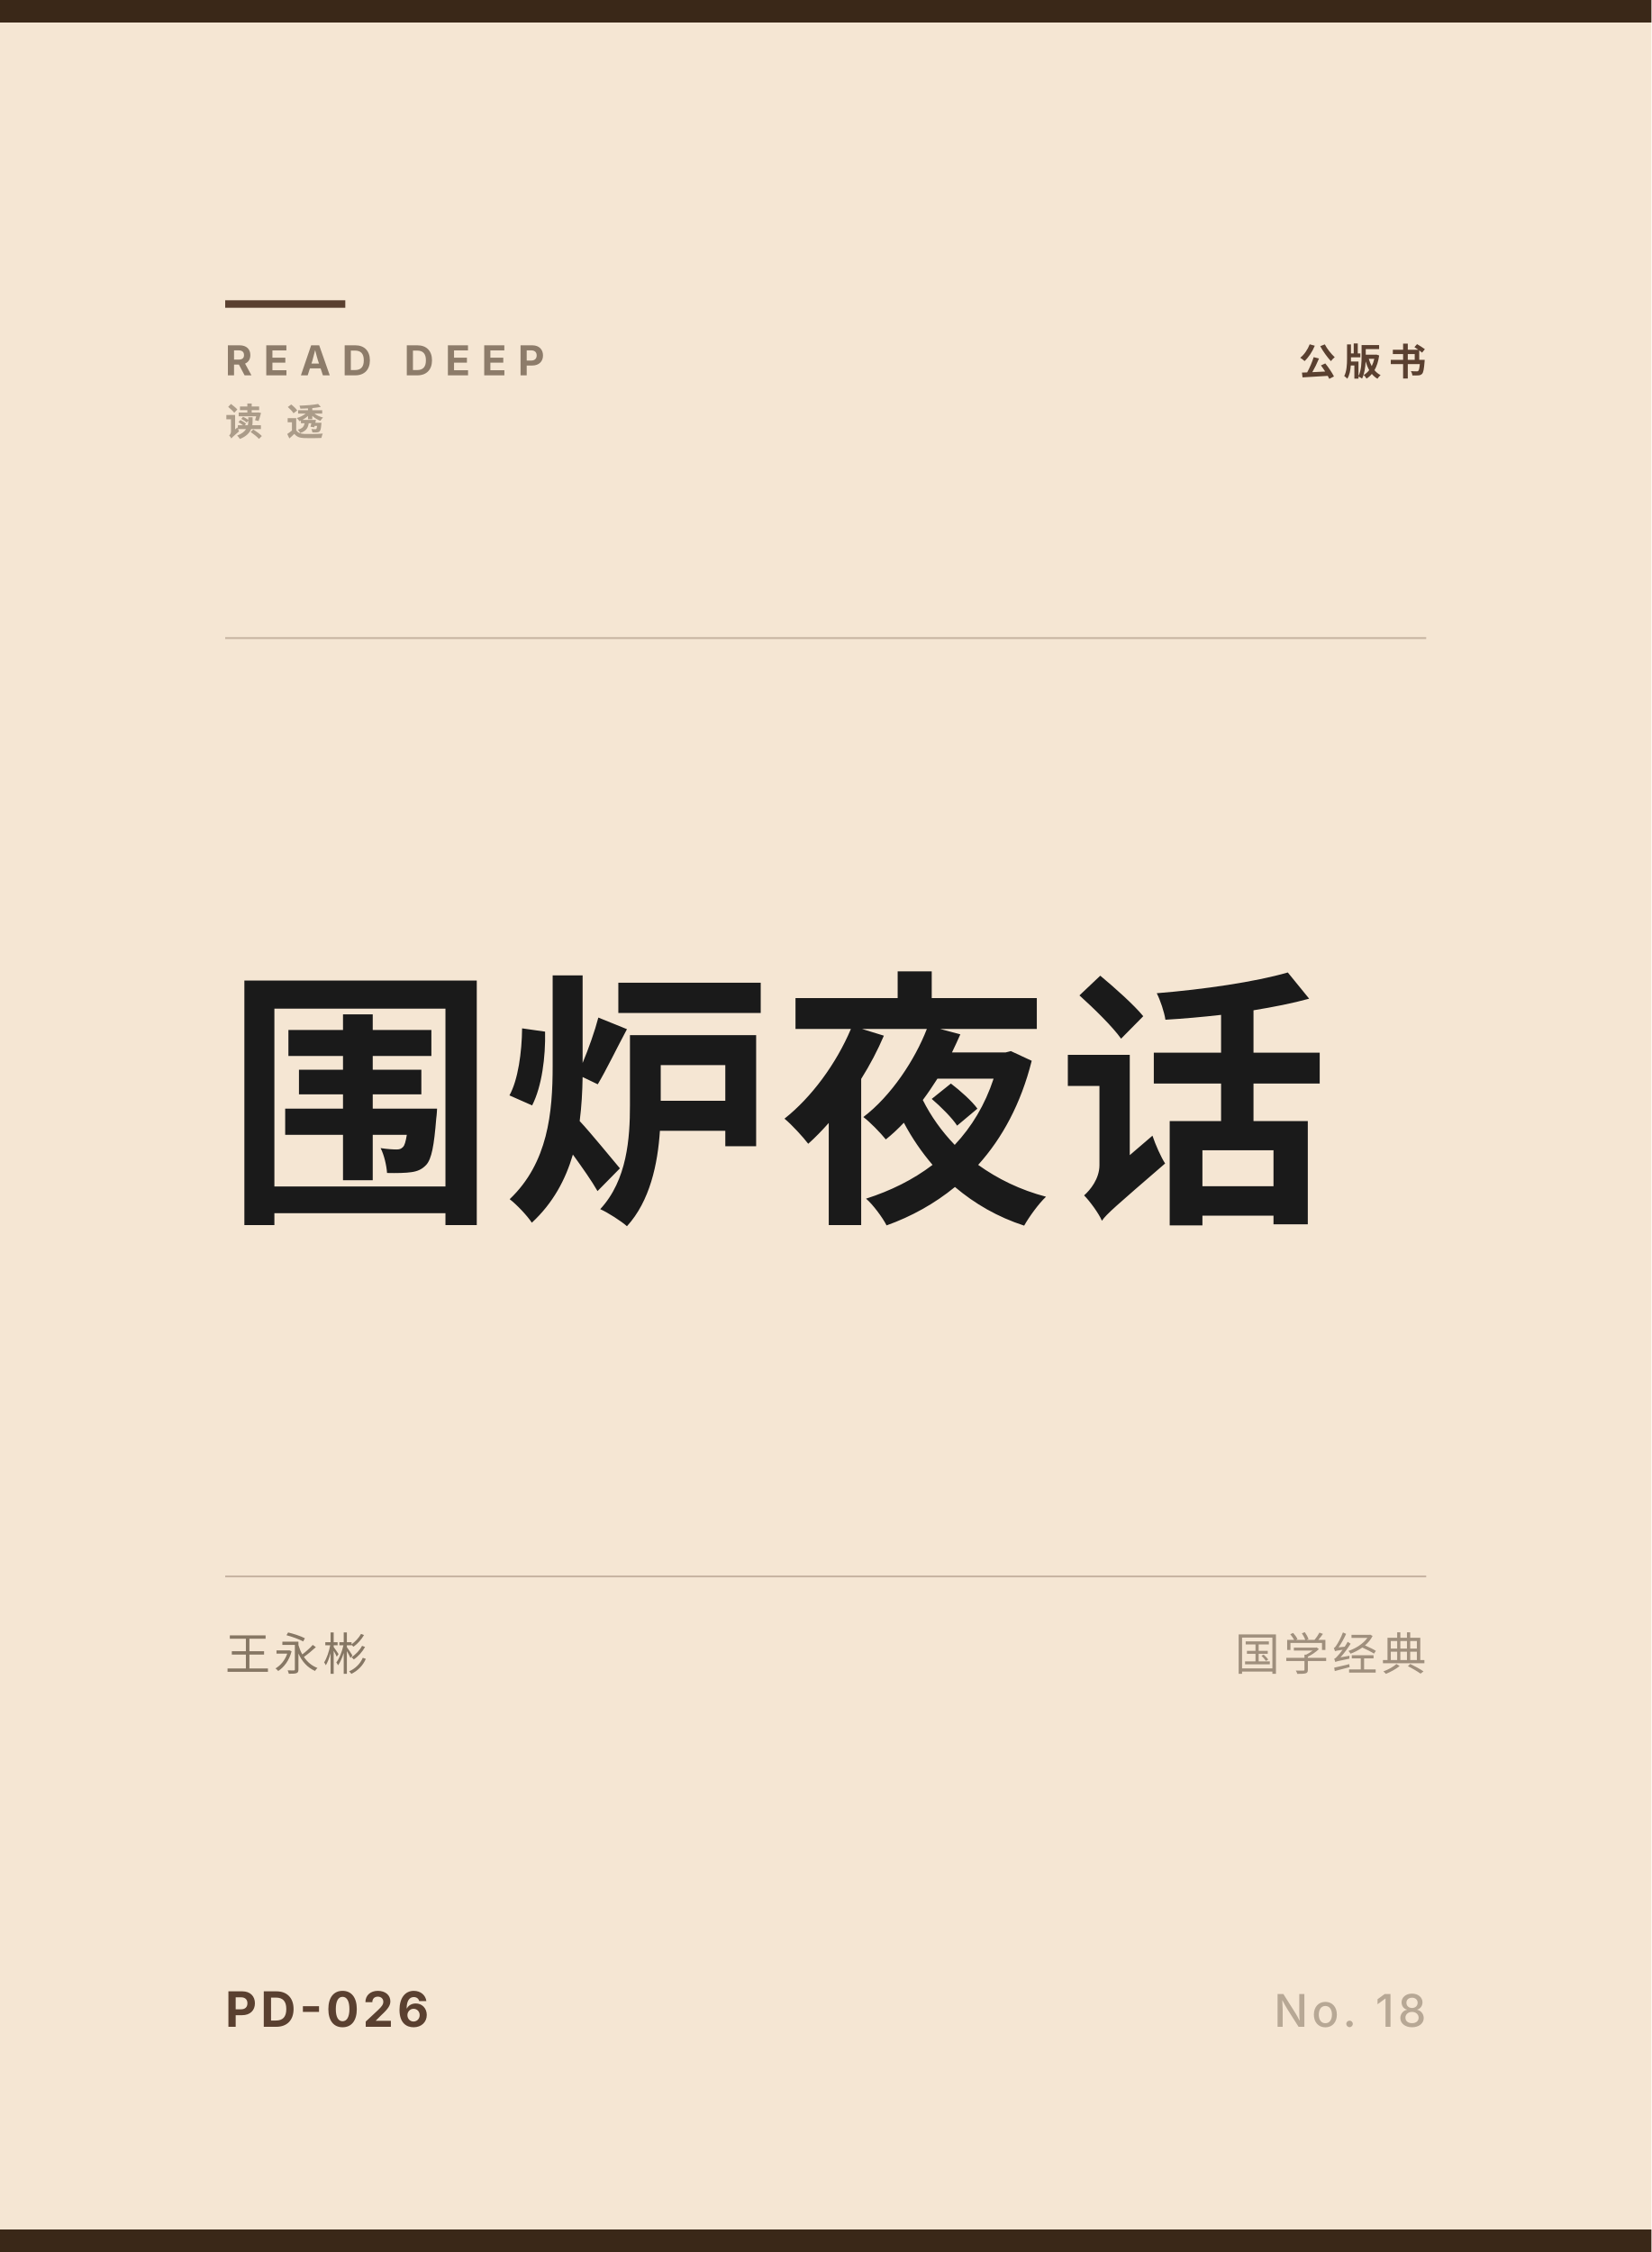
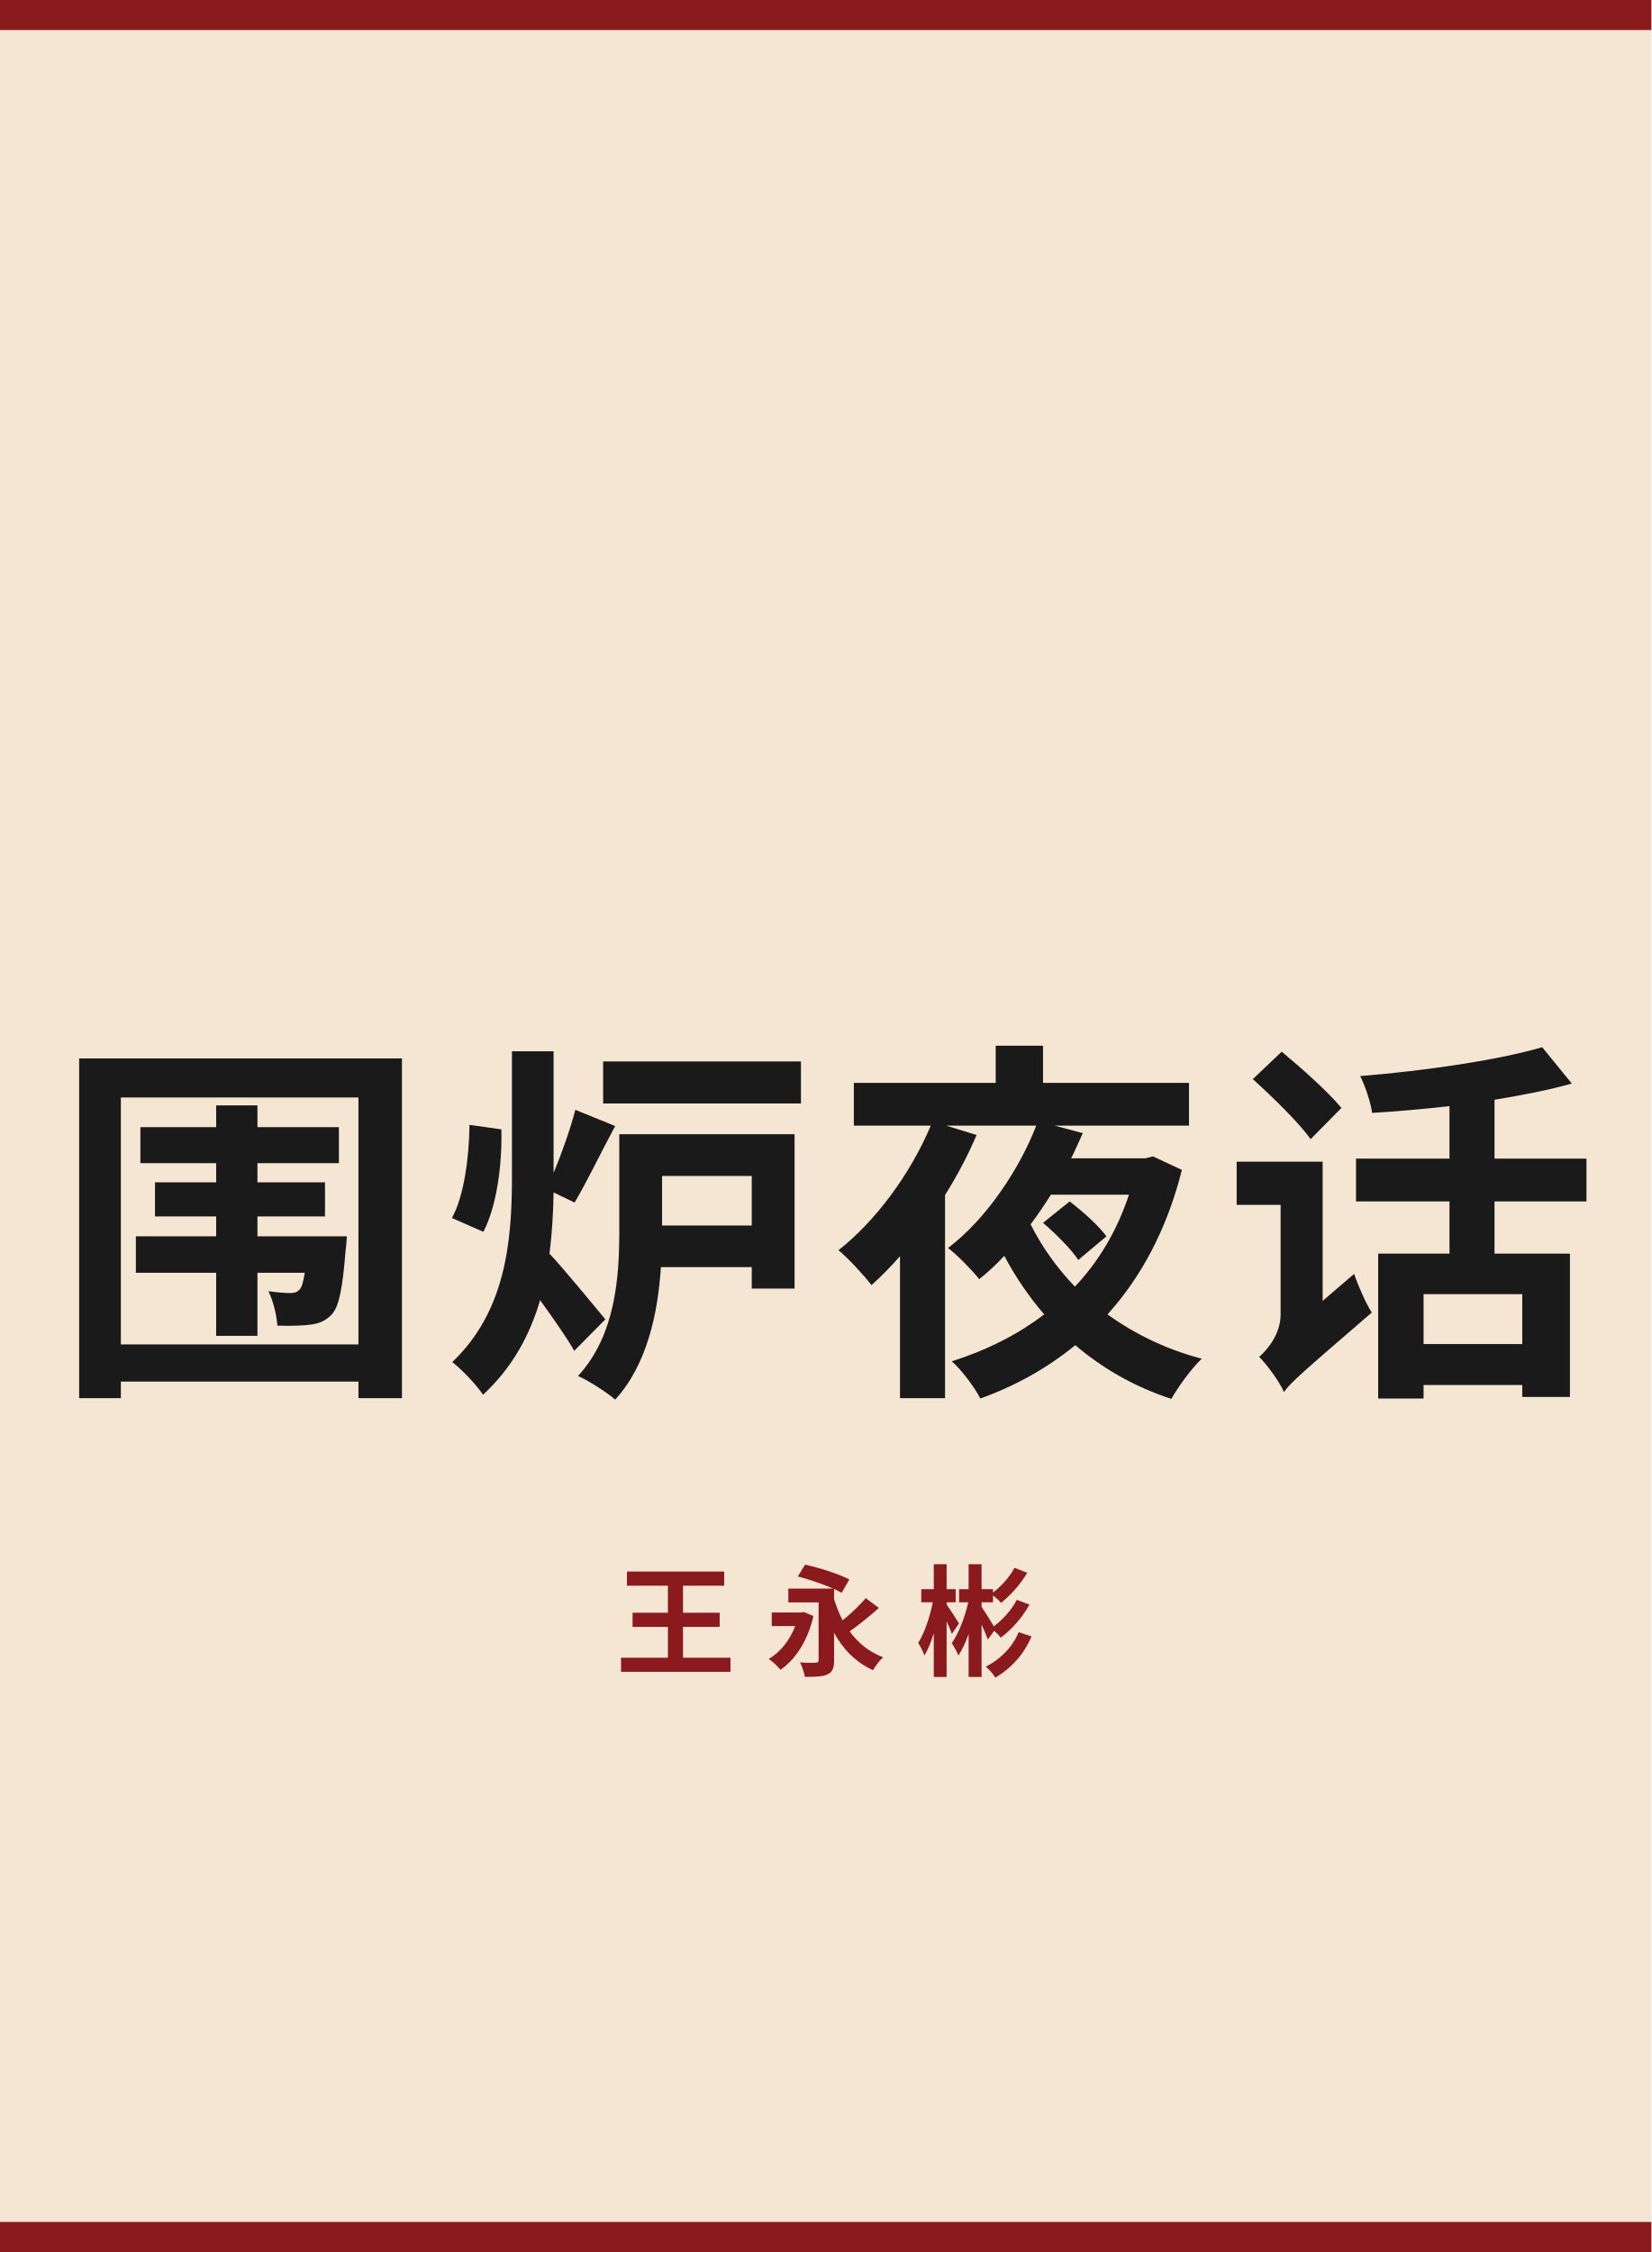
<svg xmlns="http://www.w3.org/2000/svg" width="440" height="600" viewBox="0 0 440 600">
  <defs>
    <style>
-       .t-mega    { font: 900 160px/1 -apple-system, "Segoe UI", "Microsoft YaHei", "PingFang SC", sans-serif; letter-spacing: 4px; }
-       .t-mega2   { font: 900 140px/1 -apple-system, "Segoe UI", "Microsoft YaHei", "PingFang SC", sans-serif; letter-spacing: 4px; }
-       .t-h1-sm   { font: 900 80px/1  -apple-system, "Segoe UI", "Microsoft YaHei", "PingFang SC", sans-serif; letter-spacing: 2px; }
-       .t-h2      { font: 900 72px/1  -apple-system, "Segoe UI", "Microsoft YaHei", "PingFang SC", sans-serif; letter-spacing: 2px; }
-       .t-h2-sm   { font: 900 60px/1  -apple-system, "Segoe UI", "Microsoft YaHei", "PingFang SC", sans-serif; letter-spacing: 2px; }
-       .t-h3      { font: 800 56px/1  -apple-system, "Segoe UI", "Microsoft YaHei", "PingFang SC", sans-serif; letter-spacing: 1px; }
-       .t-h3-sm   { font: 800 48px/1  -apple-system, "Segoe UI", "Microsoft YaHei", "PingFang SC", sans-serif; letter-spacing: 1px; }
-       .t-sub     { font: 600 36px/1  -apple-system, "Segoe UI", "Microsoft YaHei", "PingFang SC", sans-serif; letter-spacing: 1px; }
-       .t-title-en{ font: 800 48px/1 "Inter", -apple-system, "Segoe UI", "Microsoft YaHei", sans-serif; letter-spacing: 1px; }
-       .t-brand   { font: 700 11px/1 "Inter", "Segoe UI", system-ui, sans-serif; letter-spacing: 3px; }
-       .t-tag     { font: 700 10px/1 "Inter", "Segoe UI", system-ui, sans-serif; letter-spacing: 2px; }
-       .t-foot    { font: 500 12px/1 -apple-system, "Segoe UI", "Microsoft YaHei", "PingFang SC", sans-serif; letter-spacing: 1px; }
-       .t-num     { font: 700 13px/1 "Inter", "Segoe UI", system-ui, sans-serif; font-feature-settings: "tnum"; letter-spacing: 1px; }
+       .t-title { font: 900 100px/1 -apple-system, "Segoe UI", "Microsoft YaHei", "PingFang SC", sans-serif; letter-spacing: 4px; }
+       .t-author { font: 600 32px/1 -apple-system, "Segoe UI", "Microsoft YaHei", "PingFang SC", sans-serif; letter-spacing: 8px; }
    </style>
  </defs>
  <rect width="440" height="600" fill="#f5e6d3" />
-   <rect class="bg-bar-fix" x="0" y="0" width="440" height="6" fill="#3a2818" />
-   <rect x="60" y="80" width="32" height="2" fill="#5a4030" />
-   <text class="t-brand" x="60" y="100" fill="#7a6a58" opacity="0.85">READ DEEP</text>
-   <text class="t-tag" x="60" y="116" fill="#7a6a58" opacity="0.6">读  透</text>
-   <text class="t-tag" x="380" y="100" fill="#5a4030" text-anchor="end">公版书</text>
-   <line x1="60" y1="170" x2="380" y2="170" stroke="#5a4030" stroke-width="0.5" opacity="0.3" />
-   <text class="t-h2" x="60" y="320" fill="#1a1a1a">围炉夜话</text>
-   <line x1="60" y1="420" x2="380" y2="420" stroke="#5a4030" stroke-width="0.5" opacity="0.3" />
-   <text class="t-foot" x="60" y="445" fill="#7a6a58" opacity="0.9">王永彬</text>
-   <text class="t-foot" x="380" y="445" fill="#7a6a58" opacity="0.7" text-anchor="end">国学经典</text>
-   <text class="t-num" x="60" y="540" fill="#5a4030">PD-026</text>
-   <text class="t-foot" x="380" y="540" fill="#7a6a58" opacity="0.5" text-anchor="end">No. 18</text>
-   <rect x="0" y="594" width="440" height="6" fill="#3a2818" />
+   <rect x="0" y="0" width="440" height="8" fill="#8b1a1f" />
+   <text class="t-title" x="50%" y="320" fill="#1a1a1a" text-anchor="middle" dominant-baseline="central" textLength="380" lengthAdjust="spacingAndGlyphs">围炉夜话</text>
+   <text class="t-author" x="50%" y="430" fill="#8b1a1f" text-anchor="middle" dominant-baseline="central">王永彬</text>
+   <rect x="0" y="592" width="440" height="8" fill="#8b1a1f" />
</svg>
